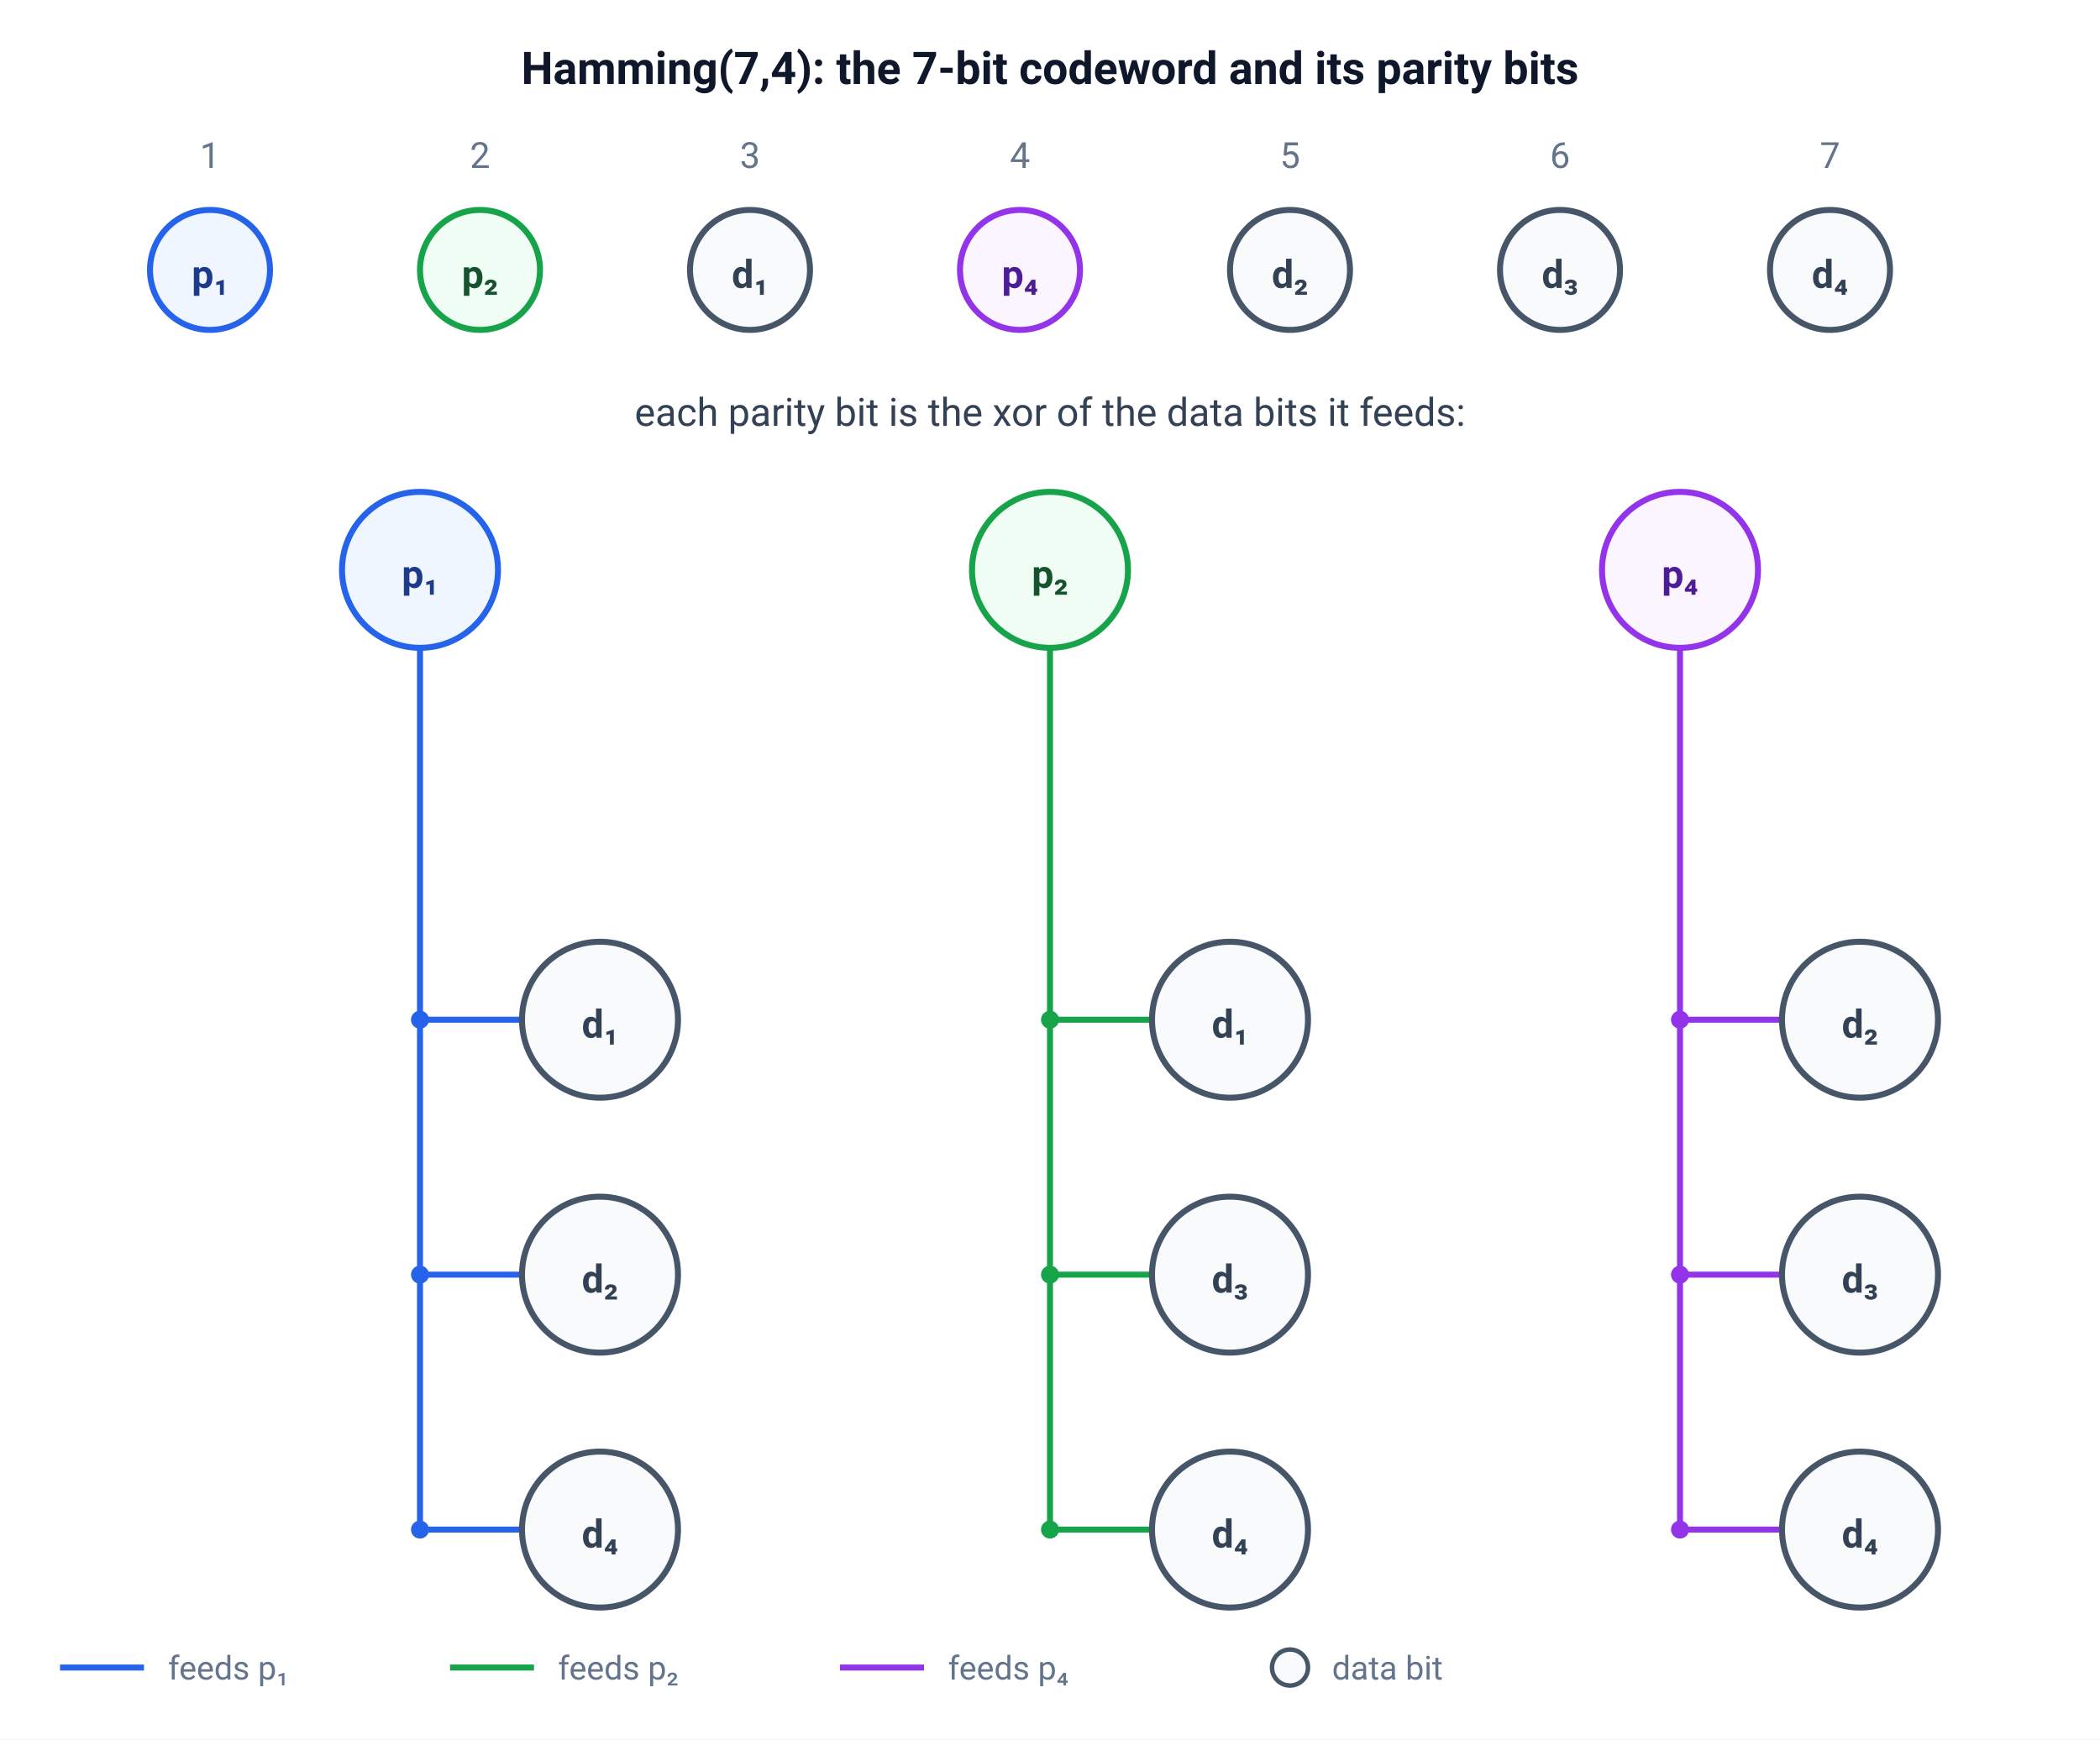
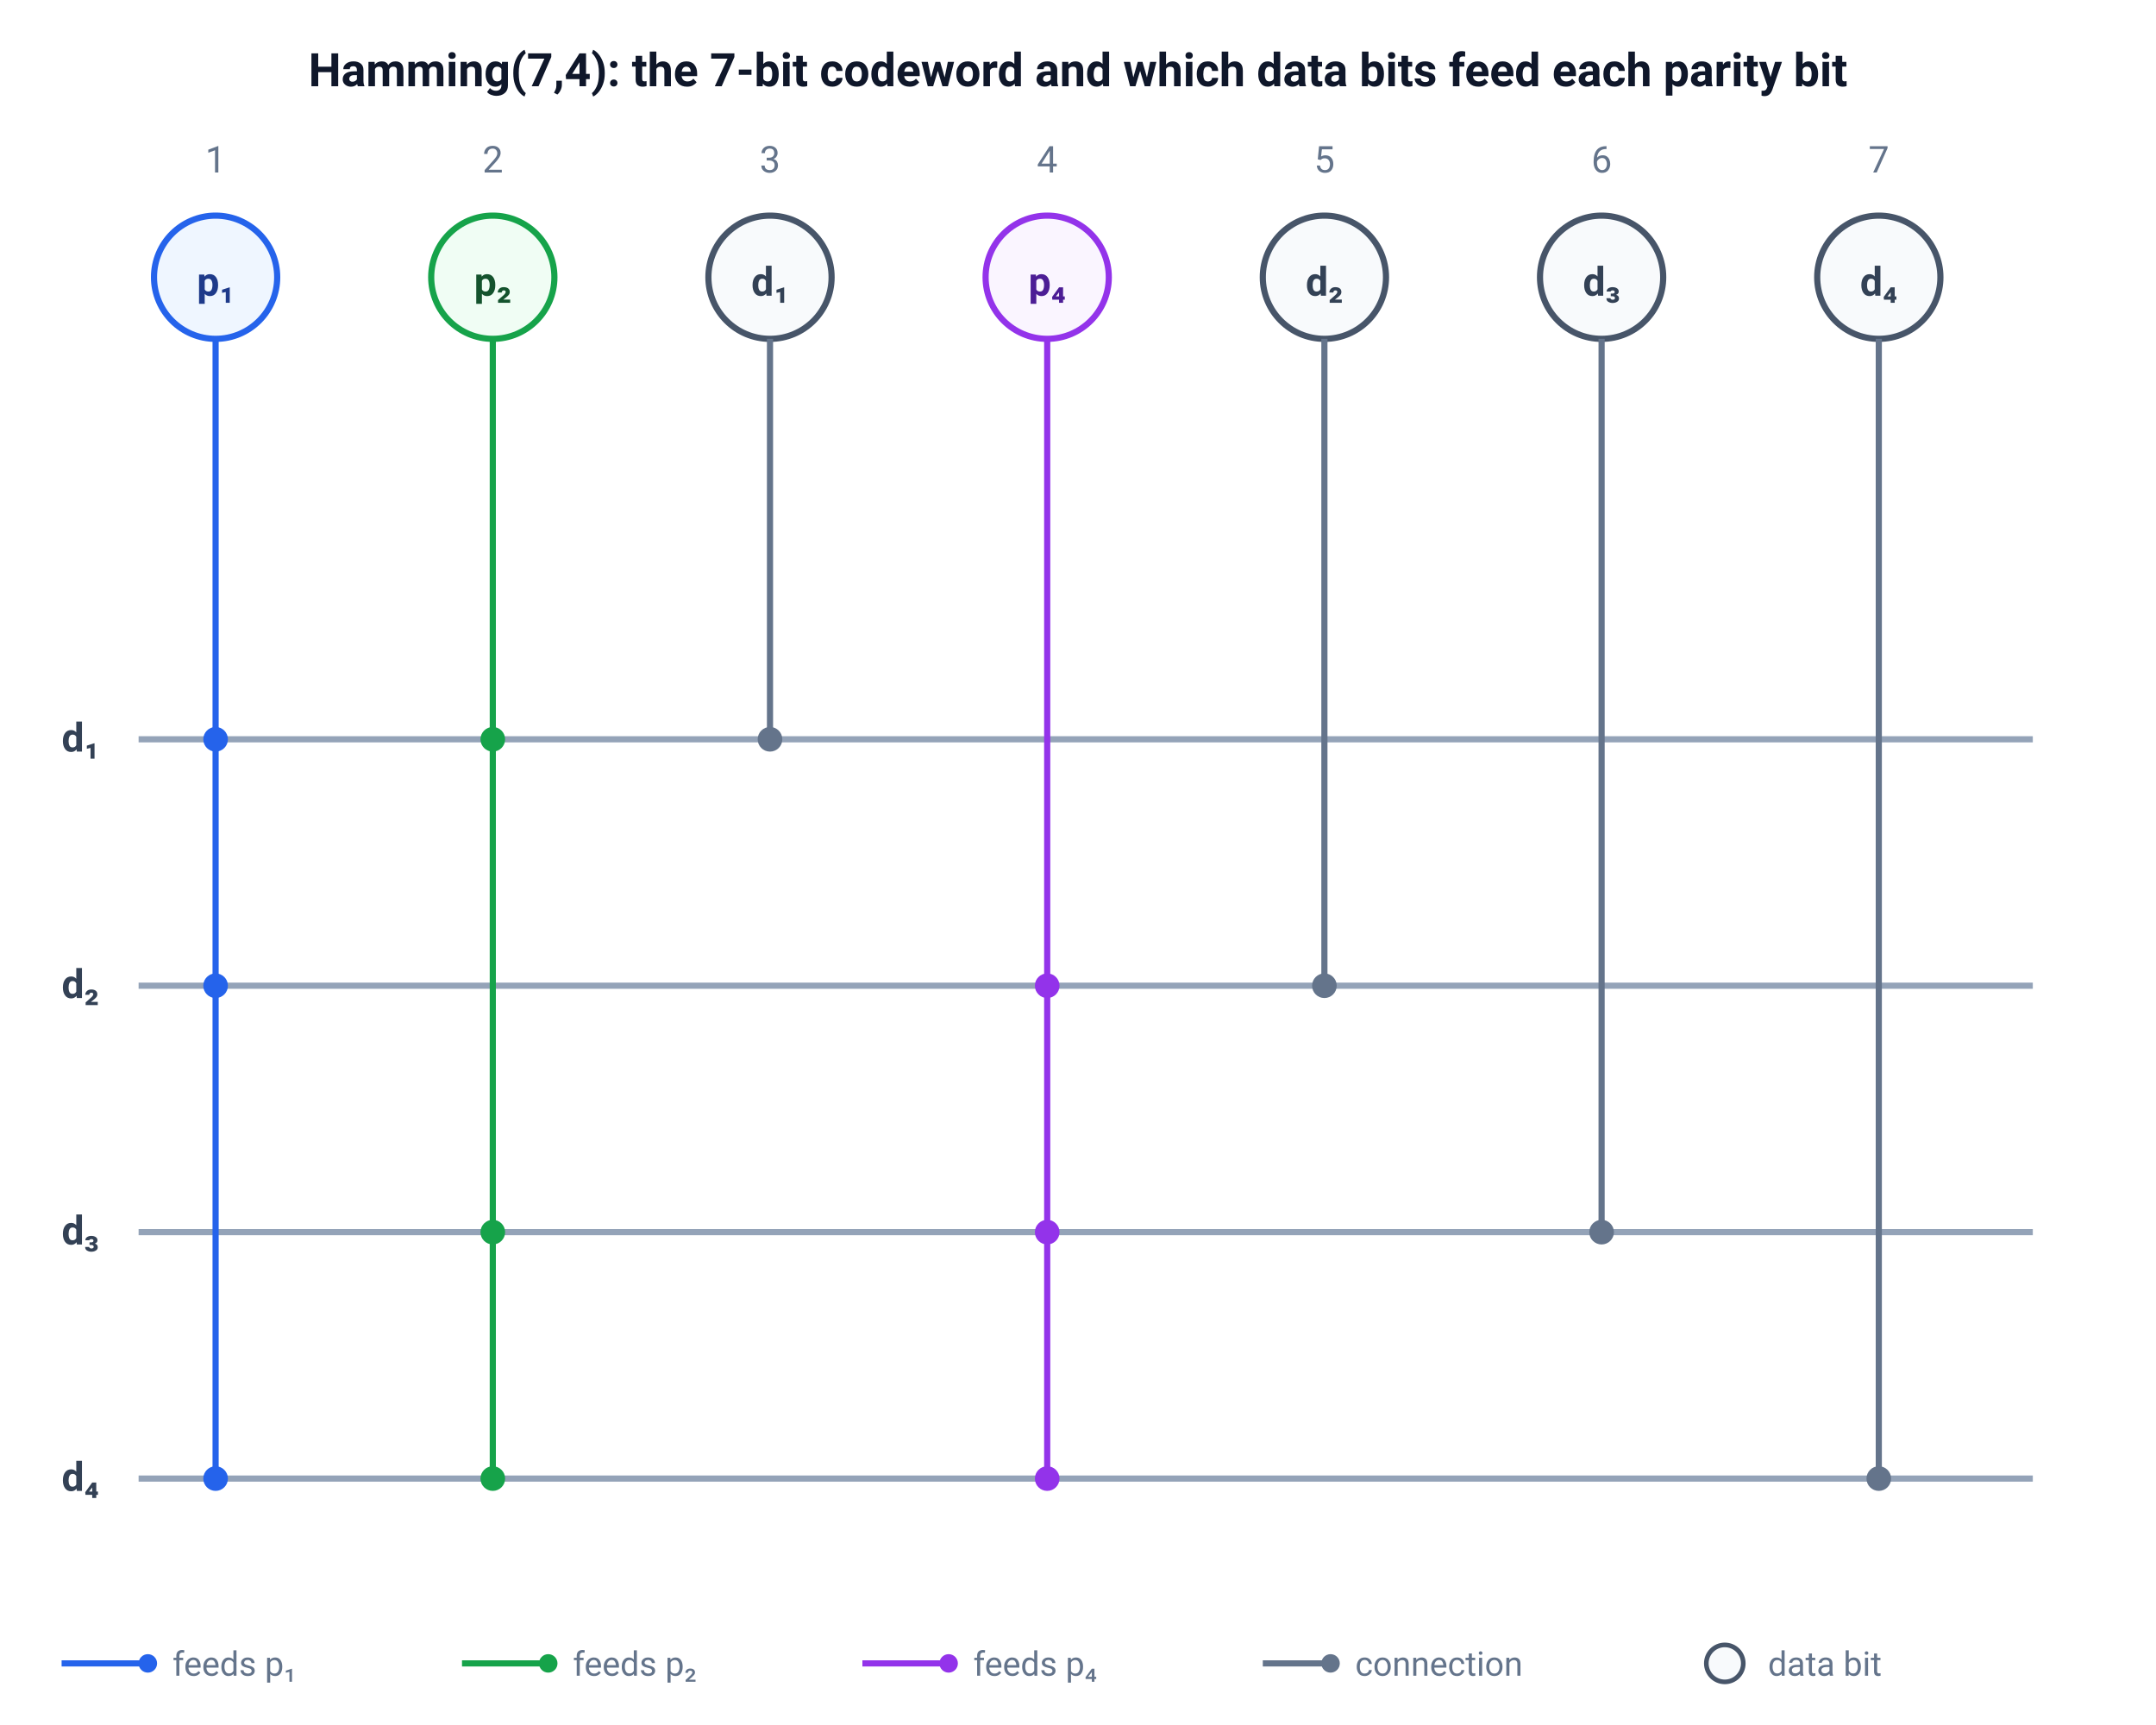
- <svg xmlns="http://www.w3.org/2000/svg" width="700" height="580" viewBox="0 0 700 580" font-family="ui-sans-serif, system-ui, -apple-system, Segoe UI, Roboto, Helvetica, Arial, sans-serif">
-   <rect x="0" y="0" width="700" height="580" fill="#ffffff" />
-   <text x="350" y="28" text-anchor="middle" font-size="15" font-weight="600" fill="#0f172a">Hamming(7,4): the 7-bit codeword and its parity bits</text>
+ <svg xmlns="http://www.w3.org/2000/svg" width="700" height="560" viewBox="0 0 700 560" font-family="ui-sans-serif, system-ui, -apple-system, Segoe UI, Roboto, Helvetica, Arial, sans-serif">
+   <rect x="0" y="0" width="700" height="560" fill="#ffffff" />
+   <text x="350" y="28" text-anchor="middle" font-size="15" font-weight="600" fill="#0f172a">Hamming(7,4): the 7-bit codeword and which data bits feed each parity bit</text>
  <g font-size="12" fill="#64748b" text-anchor="middle">
    <text x="70" y="56">1</text>
    <text x="160" y="56">2</text>
    <text x="250" y="56">3</text>
    <text x="340" y="56">4</text>
    <text x="430" y="56">5</text>
    <text x="520" y="56">6</text>
    <text x="610" y="56">7</text>
+   </g>
+   <g stroke="#94a3b8" stroke-width="2">
+     <line x1="45" y1="240" x2="660" y2="240" />
+     <line x1="45" y1="320" x2="660" y2="320" />
+     <line x1="45" y1="400" x2="660" y2="400" />
+     <line x1="45" y1="480" x2="660" y2="480" />
+   </g>
+   <g font-size="13" font-weight="700" fill="#334155">
+     <text x="20" y="244">d₁</text>
+     <text x="20" y="324">d₂</text>
+     <text x="20" y="404">d₃</text>
+     <text x="20" y="484">d₄</text>
  </g>
  <g>
    <circle cx="70" cy="90" r="20" fill="#eff6ff" stroke="#2563eb" stroke-width="2" />
    <text x="70" y="96" text-anchor="middle" font-size="13" font-weight="700" fill="#1e3a8a">p₁</text>
    <circle cx="160" cy="90" r="20" fill="#f0fdf4" stroke="#16a34a" stroke-width="2" />
    <text x="160" y="96" text-anchor="middle" font-size="13" font-weight="700" fill="#14532d">p₂</text>
    <circle cx="250" cy="90" r="20" fill="#f8fafc" stroke="#475569" stroke-width="2" />
    <text x="250" y="96" text-anchor="middle" font-size="13" font-weight="700" fill="#334155">d₁</text>
    <circle cx="340" cy="90" r="20" fill="#faf5ff" stroke="#9333ea" stroke-width="2" />
    <text x="340" y="96" text-anchor="middle" font-size="13" font-weight="700" fill="#4c1d95">p₄</text>
    <circle cx="430" cy="90" r="20" fill="#f8fafc" stroke="#475569" stroke-width="2" />
    <text x="430" y="96" text-anchor="middle" font-size="13" font-weight="700" fill="#334155">d₂</text>
    <circle cx="520" cy="90" r="20" fill="#f8fafc" stroke="#475569" stroke-width="2" />
    <text x="520" y="96" text-anchor="middle" font-size="13" font-weight="700" fill="#334155">d₃</text>
    <circle cx="610" cy="90" r="20" fill="#f8fafc" stroke="#475569" stroke-width="2" />
    <text x="610" y="96" text-anchor="middle" font-size="13" font-weight="700" fill="#334155">d₄</text>
  </g>
-   <text x="350" y="142" text-anchor="middle" font-size="13" fill="#334155">each parity bit is the xor of the data bits it feeds:</text>
-   <g stroke-width="2" fill="none">
-     <path d="M140 216 V 512" stroke="#2563eb" />
-     <path d="M350 216 V 512" stroke="#16a34a" />
-     <path d="M560 216 V 512" stroke="#9333ea" />
-   </g>
  <g stroke-width="2">
-     <line x1="140" y1="340" x2="174" y2="340" stroke="#2563eb" />
-     <line x1="140" y1="425" x2="174" y2="425" stroke="#2563eb" />
-     <line x1="140" y1="510" x2="174" y2="510" stroke="#2563eb" />
-     <line x1="350" y1="340" x2="384" y2="340" stroke="#16a34a" />
-     <line x1="350" y1="425" x2="384" y2="425" stroke="#16a34a" />
-     <line x1="350" y1="510" x2="384" y2="510" stroke="#16a34a" />
-     <line x1="560" y1="340" x2="594" y2="340" stroke="#9333ea" />
-     <line x1="560" y1="425" x2="594" y2="425" stroke="#9333ea" />
-     <line x1="560" y1="510" x2="594" y2="510" stroke="#9333ea" />
+     <line x1="70" y1="110" x2="70" y2="480" stroke="#2563eb" />
+     <line x1="160" y1="110" x2="160" y2="480" stroke="#16a34a" />
+     <line x1="340" y1="110" x2="340" y2="480" stroke="#9333ea" />
+     <line x1="250" y1="110" x2="250" y2="240" stroke="#64748b" />
+     <line x1="430" y1="110" x2="430" y2="320" stroke="#64748b" />
+     <line x1="520" y1="110" x2="520" y2="400" stroke="#64748b" />
+     <line x1="610" y1="110" x2="610" y2="480" stroke="#64748b" />
  </g>
  <g>
-     <circle cx="140" cy="340" r="3" fill="#2563eb" />
-     <circle cx="140" cy="425" r="3" fill="#2563eb" />
-     <circle cx="140" cy="510" r="3" fill="#2563eb" />
-     <circle cx="350" cy="340" r="3" fill="#16a34a" />
-     <circle cx="350" cy="425" r="3" fill="#16a34a" />
-     <circle cx="350" cy="510" r="3" fill="#16a34a" />
-     <circle cx="560" cy="340" r="3" fill="#9333ea" />
-     <circle cx="560" cy="425" r="3" fill="#9333ea" />
-     <circle cx="560" cy="510" r="3" fill="#9333ea" />
-   </g>
-   <g>
-     <circle cx="140" cy="190" r="26" fill="#eff6ff" stroke="#2563eb" stroke-width="2" />
-     <text x="140" y="196" text-anchor="middle" font-size="13" font-weight="700" fill="#1e3a8a">p₁</text>
-     <circle cx="350" cy="190" r="26" fill="#f0fdf4" stroke="#16a34a" stroke-width="2" />
-     <text x="350" y="196" text-anchor="middle" font-size="13" font-weight="700" fill="#14532d">p₂</text>
-     <circle cx="560" cy="190" r="26" fill="#faf5ff" stroke="#9333ea" stroke-width="2" />
-     <text x="560" y="196" text-anchor="middle" font-size="13" font-weight="700" fill="#4c1d95">p₄</text>
-   </g>
-   <g>
-     <circle cx="200" cy="340" r="26" fill="#f8fafc" stroke="#475569" stroke-width="2" />
-     <text x="200" y="346" text-anchor="middle" font-size="13" font-weight="700" fill="#334155">d₁</text>
-     <circle cx="200" cy="425" r="26" fill="#f8fafc" stroke="#475569" stroke-width="2" />
-     <text x="200" y="431" text-anchor="middle" font-size="13" font-weight="700" fill="#334155">d₂</text>
-     <circle cx="200" cy="510" r="26" fill="#f8fafc" stroke="#475569" stroke-width="2" />
-     <text x="200" y="516" text-anchor="middle" font-size="13" font-weight="700" fill="#334155">d₄</text>
-     <circle cx="410" cy="340" r="26" fill="#f8fafc" stroke="#475569" stroke-width="2" />
-     <text x="410" y="346" text-anchor="middle" font-size="13" font-weight="700" fill="#334155">d₁</text>
-     <circle cx="410" cy="425" r="26" fill="#f8fafc" stroke="#475569" stroke-width="2" />
-     <text x="410" y="431" text-anchor="middle" font-size="13" font-weight="700" fill="#334155">d₃</text>
-     <circle cx="410" cy="510" r="26" fill="#f8fafc" stroke="#475569" stroke-width="2" />
-     <text x="410" y="516" text-anchor="middle" font-size="13" font-weight="700" fill="#334155">d₄</text>
-     <circle cx="620" cy="340" r="26" fill="#f8fafc" stroke="#475569" stroke-width="2" />
-     <text x="620" y="346" text-anchor="middle" font-size="13" font-weight="700" fill="#334155">d₂</text>
-     <circle cx="620" cy="425" r="26" fill="#f8fafc" stroke="#475569" stroke-width="2" />
-     <text x="620" y="431" text-anchor="middle" font-size="13" font-weight="700" fill="#334155">d₃</text>
-     <circle cx="620" cy="510" r="26" fill="#f8fafc" stroke="#475569" stroke-width="2" />
-     <text x="620" y="516" text-anchor="middle" font-size="13" font-weight="700" fill="#334155">d₄</text>
+     <circle cx="70" cy="240" r="4" fill="#2563eb" />
+     <circle cx="70" cy="320" r="4" fill="#2563eb" />
+     <circle cx="70" cy="480" r="4" fill="#2563eb" />
+     <circle cx="160" cy="240" r="4" fill="#16a34a" />
+     <circle cx="160" cy="400" r="4" fill="#16a34a" />
+     <circle cx="160" cy="480" r="4" fill="#16a34a" />
+     <circle cx="340" cy="320" r="4" fill="#9333ea" />
+     <circle cx="340" cy="400" r="4" fill="#9333ea" />
+     <circle cx="340" cy="480" r="4" fill="#9333ea" />
+     <circle cx="250" cy="240" r="4" fill="#64748b" />
+     <circle cx="430" cy="320" r="4" fill="#64748b" />
+     <circle cx="520" cy="400" r="4" fill="#64748b" />
+     <circle cx="610" cy="480" r="4" fill="#64748b" />
  </g>
  <g font-size="11" fill="#64748b">
-     <line x1="20" y1="556" x2="48" y2="556" stroke="#2563eb" stroke-width="2" />
-     <text x="56" y="560">feeds p₁</text>
-     <line x1="150" y1="556" x2="178" y2="556" stroke="#16a34a" stroke-width="2" />
-     <text x="186" y="560">feeds p₂</text>
-     <line x1="280" y1="556" x2="308" y2="556" stroke="#9333ea" stroke-width="2" />
-     <text x="316" y="560">feeds p₄</text>
-     <circle cx="430" cy="556" r="6" fill="#f8fafc" stroke="#475569" stroke-width="1.5" />
-     <text x="444" y="560">data bit</text>
+     <line x1="20" y1="540" x2="48" y2="540" stroke="#2563eb" stroke-width="2" />
+     <circle cx="48" cy="540" r="3" fill="#2563eb" />
+     <text x="56" y="544">feeds p₁</text>
+     <line x1="150" y1="540" x2="178" y2="540" stroke="#16a34a" stroke-width="2" />
+     <circle cx="178" cy="540" r="3" fill="#16a34a" />
+     <text x="186" y="544">feeds p₂</text>
+     <line x1="280" y1="540" x2="308" y2="540" stroke="#9333ea" stroke-width="2" />
+     <circle cx="308" cy="540" r="3" fill="#9333ea" />
+     <text x="316" y="544">feeds p₄</text>
+     <line x1="410" y1="540" x2="432" y2="540" stroke="#64748b" stroke-width="2" />
+     <circle cx="432" cy="540" r="3" fill="#64748b" />
+     <text x="440" y="544">connection</text>
+     <circle cx="560" cy="540" r="6" fill="#f8fafc" stroke="#475569" stroke-width="1.5" />
+     <text x="574" y="544">data bit</text>
  </g>
</svg>
